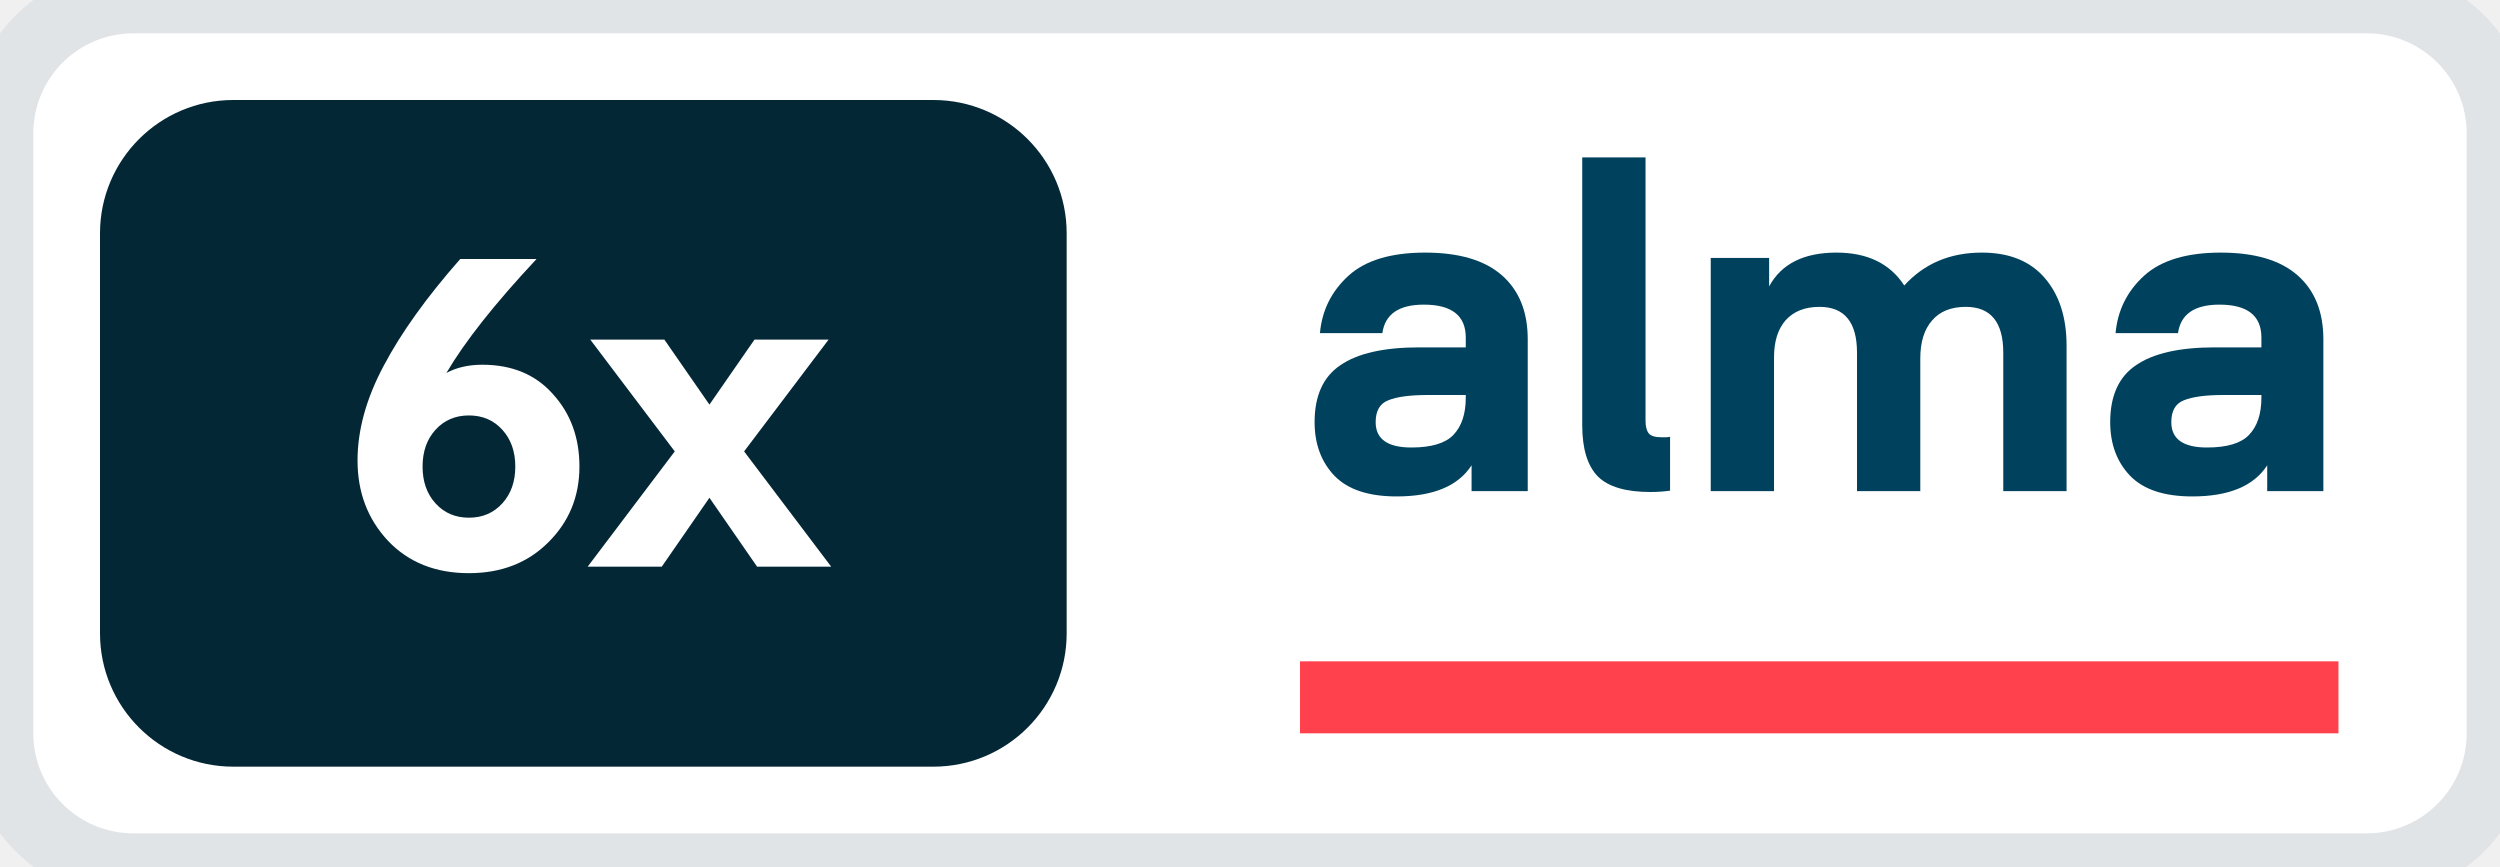
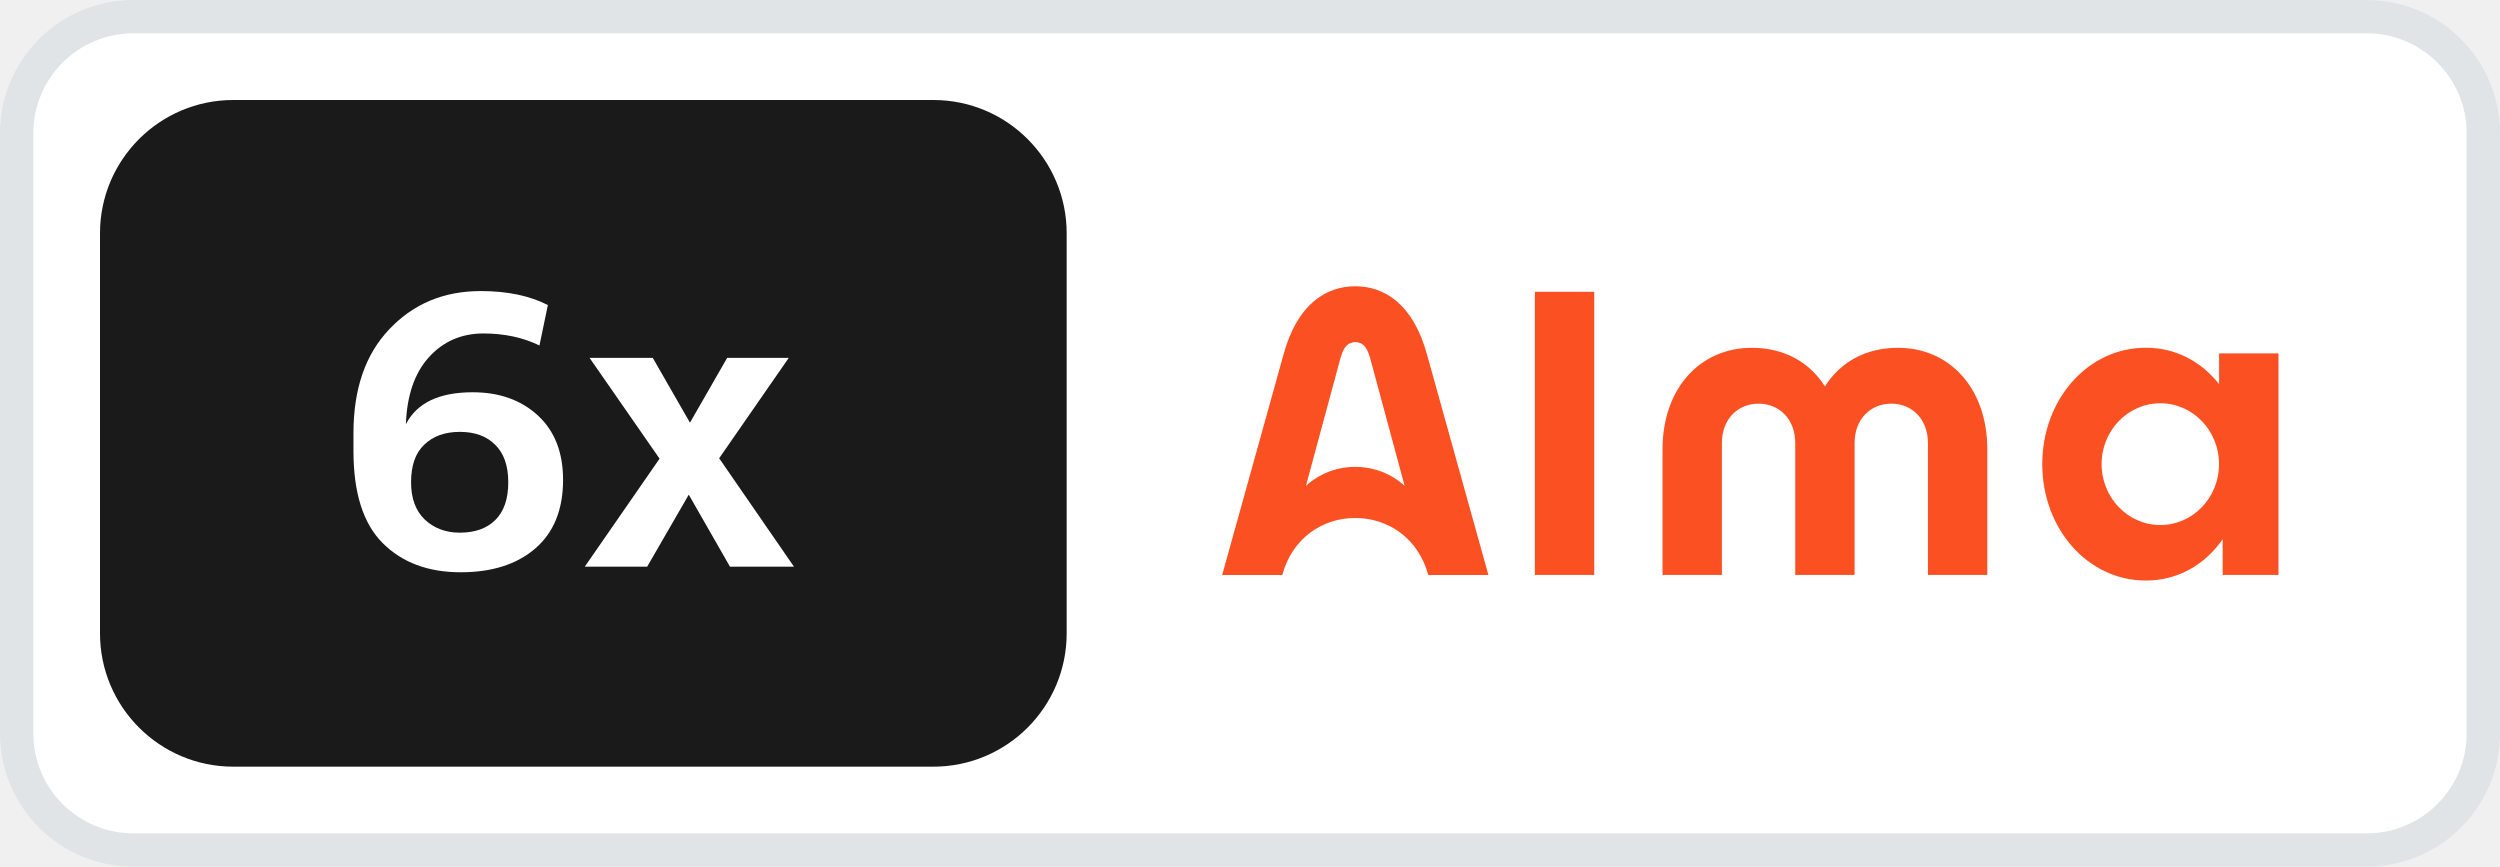
<svg xmlns="http://www.w3.org/2000/svg" width="75" height="26" viewBox="0 0 75 26" fill="none">
-   <path d="M0 4C0 1.791 1.791 0 4 0H71C73.209 0 75 1.791 75 4V22C75 24.209 73.209 26 71 26H4C1.791 26 0 24.209 0 22V4Z" fill="white" />
-   <rect x="3" y="3" width="29" height="20" rx="4" fill="#042736" />
-   <path d="M14.068 17.195C13.062 17.195 12.252 16.87 11.636 16.22C11.03 15.57 10.726 14.768 10.726 13.815C10.726 12.905 10.986 11.96 11.507 10.981C12.027 9.993 12.793 8.923 13.807 7.77H16.096C14.848 9.105 13.946 10.244 13.392 11.189C13.695 11.024 14.055 10.942 14.47 10.942C15.363 10.942 16.07 11.237 16.59 11.826C17.118 12.407 17.383 13.13 17.383 13.997C17.383 14.898 17.07 15.657 16.447 16.272C15.831 16.887 15.038 17.195 14.068 17.195ZM15.069 15.102C15.329 14.816 15.459 14.448 15.459 13.997C15.459 13.546 15.329 13.178 15.069 12.892C14.809 12.606 14.475 12.463 14.068 12.463C13.66 12.463 13.326 12.606 13.066 12.892C12.806 13.178 12.677 13.546 12.677 13.997C12.677 14.448 12.806 14.816 13.066 15.102C13.326 15.388 13.66 15.531 14.068 15.531C14.475 15.531 14.809 15.388 15.069 15.102ZM24.858 10.188L22.323 13.542L24.936 17H22.713L21.283 14.933L19.853 17H17.63L20.243 13.542L17.708 10.188H19.931L21.283 12.138L22.635 10.188H24.858Z" fill="white" />
-   <g clip-path="url(#clip0)">
-     <path d="M43.973 11.93V11.85H42.836C42.3 11.85 41.904 11.903 41.645 12.01C41.395 12.108 41.27 12.326 41.27 12.664C41.27 13.171 41.627 13.425 42.341 13.425C42.938 13.425 43.357 13.3 43.598 13.051C43.848 12.793 43.973 12.419 43.973 11.93ZM41.899 14.893C41.061 14.893 40.441 14.689 40.039 14.279C39.638 13.861 39.438 13.322 39.438 12.664C39.438 11.872 39.696 11.302 40.213 10.955C40.731 10.599 41.52 10.421 42.581 10.421H43.973V10.127C43.973 9.469 43.553 9.139 42.715 9.139C41.966 9.139 41.551 9.424 41.471 9.994H39.598C39.66 9.309 39.946 8.735 40.454 8.272C40.963 7.809 41.73 7.578 42.755 7.578C43.772 7.578 44.539 7.805 45.056 8.258C45.574 8.712 45.832 9.353 45.832 10.181V14.733H44.147V13.959C43.745 14.582 42.996 14.893 41.899 14.893Z" fill="#00425D" />
-     <path d="M50.102 13.104V14.72C49.915 14.746 49.719 14.76 49.514 14.76C48.773 14.76 48.247 14.604 47.935 14.293C47.623 13.972 47.467 13.46 47.467 12.757V4.721H49.366V12.624C49.366 12.793 49.398 12.918 49.46 12.998C49.523 13.078 49.652 13.118 49.848 13.118C49.893 13.118 49.942 13.118 49.995 13.118C50.058 13.109 50.093 13.104 50.102 13.104Z" fill="#00425D" />
-     <path d="M57.609 10.755V14.733H55.71V10.581C55.71 9.665 55.335 9.206 54.586 9.206C54.149 9.206 53.81 9.34 53.569 9.607C53.337 9.874 53.221 10.243 53.221 10.715V14.733H51.322V7.738H53.074V8.592C53.44 7.916 54.113 7.578 55.094 7.578C56.022 7.578 56.7 7.907 57.128 8.565C57.725 7.907 58.501 7.578 59.456 7.578C60.276 7.578 60.905 7.831 61.342 8.339C61.779 8.846 61.997 9.522 61.997 10.368V14.733H60.098V10.581C60.098 9.665 59.723 9.206 58.974 9.206C58.528 9.206 58.189 9.344 57.957 9.62C57.725 9.887 57.609 10.265 57.609 10.755Z" fill="#00425D" />
-     <path d="M67.842 11.93V11.85H66.704C66.169 11.85 65.772 11.903 65.514 12.01C65.264 12.108 65.139 12.326 65.139 12.664C65.139 13.171 65.496 13.425 66.21 13.425C66.807 13.425 67.226 13.3 67.467 13.051C67.717 12.793 67.842 12.419 67.842 11.93ZM65.768 14.893C64.93 14.893 64.31 14.689 63.908 14.279C63.507 13.861 63.306 13.322 63.306 12.664C63.306 11.872 63.565 11.302 64.082 10.955C64.6 10.599 65.389 10.421 66.45 10.421H67.842V10.127C67.842 9.469 67.422 9.139 66.584 9.139C65.835 9.139 65.42 9.424 65.34 9.994H63.467C63.529 9.309 63.815 8.735 64.323 8.272C64.832 7.809 65.599 7.578 66.624 7.578C67.641 7.578 68.408 7.805 68.925 8.258C69.443 8.712 69.701 9.353 69.701 10.181V14.733H68.016V13.959C67.614 14.582 66.865 14.893 65.768 14.893Z" fill="#00425D" />
-     <rect x="39" y="19.84" width="31.154" height="2.211" fill="#FF414D" />
-   </g>
-   <path d="M4 1H71V-1H4V1ZM74 4V22H76V4H74ZM71 25H4V27H71V25ZM1 22V4H-1V22H1ZM4 25C2.343 25 1 23.657 1 22H-1C-1 24.761 1.239 27 4 27V25ZM74 22C74 23.657 72.657 25 71 25V27C73.761 27 76 24.761 76 22H74ZM71 1C72.657 1 74 2.343 74 4H76C76 1.239 73.761 -1 71 -1V1ZM4 -1C1.239 -1 -1 1.239 -1 4H1C1 2.343 2.343 1 4 1V-1Z" fill="#E1E4E6" />
-   <defs>
-     <clipPath id="clip0">
-       <rect width="31.154" height="18" fill="white" transform="translate(39 4)" />
-     </clipPath>
-   </defs>
+   <rect x="0.5" y="0.5" width="74" height="25" rx="3.5" fill="white" />
+   <rect x="3" y="3" width="29" height="20" rx="4" fill="#1A1A1A" />
+   <path d="M13.82 17.168C12.844 17.168 12.064 16.876 11.48 16.292C10.896 15.708 10.604 14.788 10.604 13.532V12.992C10.604 11.664 10.964 10.624 11.684 9.872C12.404 9.112 13.316 8.732 14.42 8.732C15.22 8.732 15.892 8.872 16.436 9.152L16.184 10.364C15.688 10.124 15.128 10.004 14.504 10.004C13.84 10.004 13.292 10.244 12.86 10.724C12.436 11.196 12.208 11.864 12.176 12.728C12.504 12.088 13.172 11.768 14.18 11.768C14.98 11.768 15.632 12 16.136 12.464C16.64 12.928 16.892 13.572 16.892 14.396C16.892 15.292 16.612 15.98 16.052 16.46C15.5 16.932 14.756 17.168 13.82 17.168ZM13.796 15.98C14.244 15.98 14.596 15.856 14.852 15.608C15.116 15.352 15.248 14.972 15.248 14.468C15.248 13.972 15.116 13.596 14.852 13.34C14.596 13.084 14.244 12.956 13.796 12.956C13.348 12.956 12.992 13.084 12.728 13.34C12.464 13.588 12.332 13.964 12.332 14.468C12.332 14.948 12.468 15.32 12.74 15.584C13.02 15.848 13.372 15.98 13.796 15.98ZM19.415 17H17.543L19.787 13.76L17.687 10.736H19.583L20.699 12.68L21.815 10.736H23.663L21.575 13.748L23.819 17H21.899L20.663 14.84L19.415 17Z" fill="white" />
+   <path d="M66.573 10.601V11.527C66.046 10.853 65.282 10.432 64.375 10.432C62.625 10.432 61.268 11.995 61.268 13.924C61.268 15.853 62.625 17.416 64.375 17.416C65.346 17.416 66.153 16.935 66.68 16.177V17.249H68.355V10.601H66.573ZM64.81 15.751C63.837 15.751 63.048 14.933 63.048 13.924C63.048 12.915 63.837 12.098 64.81 12.098C65.783 12.098 66.571 12.915 66.571 13.924C66.571 14.933 65.783 15.751 64.81 15.751ZM46.046 8.755H47.827V17.248H46.046V8.755ZM49.876 13.48C49.876 11.652 51 10.434 52.557 10.434C53.523 10.434 54.287 10.862 54.748 11.593C55.209 10.862 55.972 10.434 56.938 10.434C58.495 10.434 59.619 11.652 59.619 13.48V17.249H57.838V13.288C57.838 12.575 57.364 12.11 56.738 12.11C56.112 12.11 55.638 12.576 55.638 13.288V17.249H53.857V13.288C53.857 12.575 53.383 12.11 52.757 12.11C52.131 12.11 51.657 12.576 51.657 13.288V17.249H49.876V13.48ZM42.82 10.67C42.398 9.093 41.507 8.588 40.658 8.588C39.809 8.588 38.917 9.093 38.496 10.67L36.665 17.25H38.469C38.763 16.151 39.669 15.539 40.658 15.539C41.647 15.539 42.553 16.152 42.847 17.25H44.652L42.82 10.67ZM40.658 14.006C40.083 14.006 39.563 14.223 39.178 14.576L40.213 10.747C40.312 10.381 40.459 10.264 40.659 10.264C40.859 10.264 41.006 10.381 41.105 10.747L42.139 14.576C41.755 14.223 41.233 14.006 40.658 14.006Z" fill="#FA5022" />
+   <rect x="0.5" y="0.5" width="74" height="25" rx="3.5" stroke="#E1E4E6" />
</svg>
